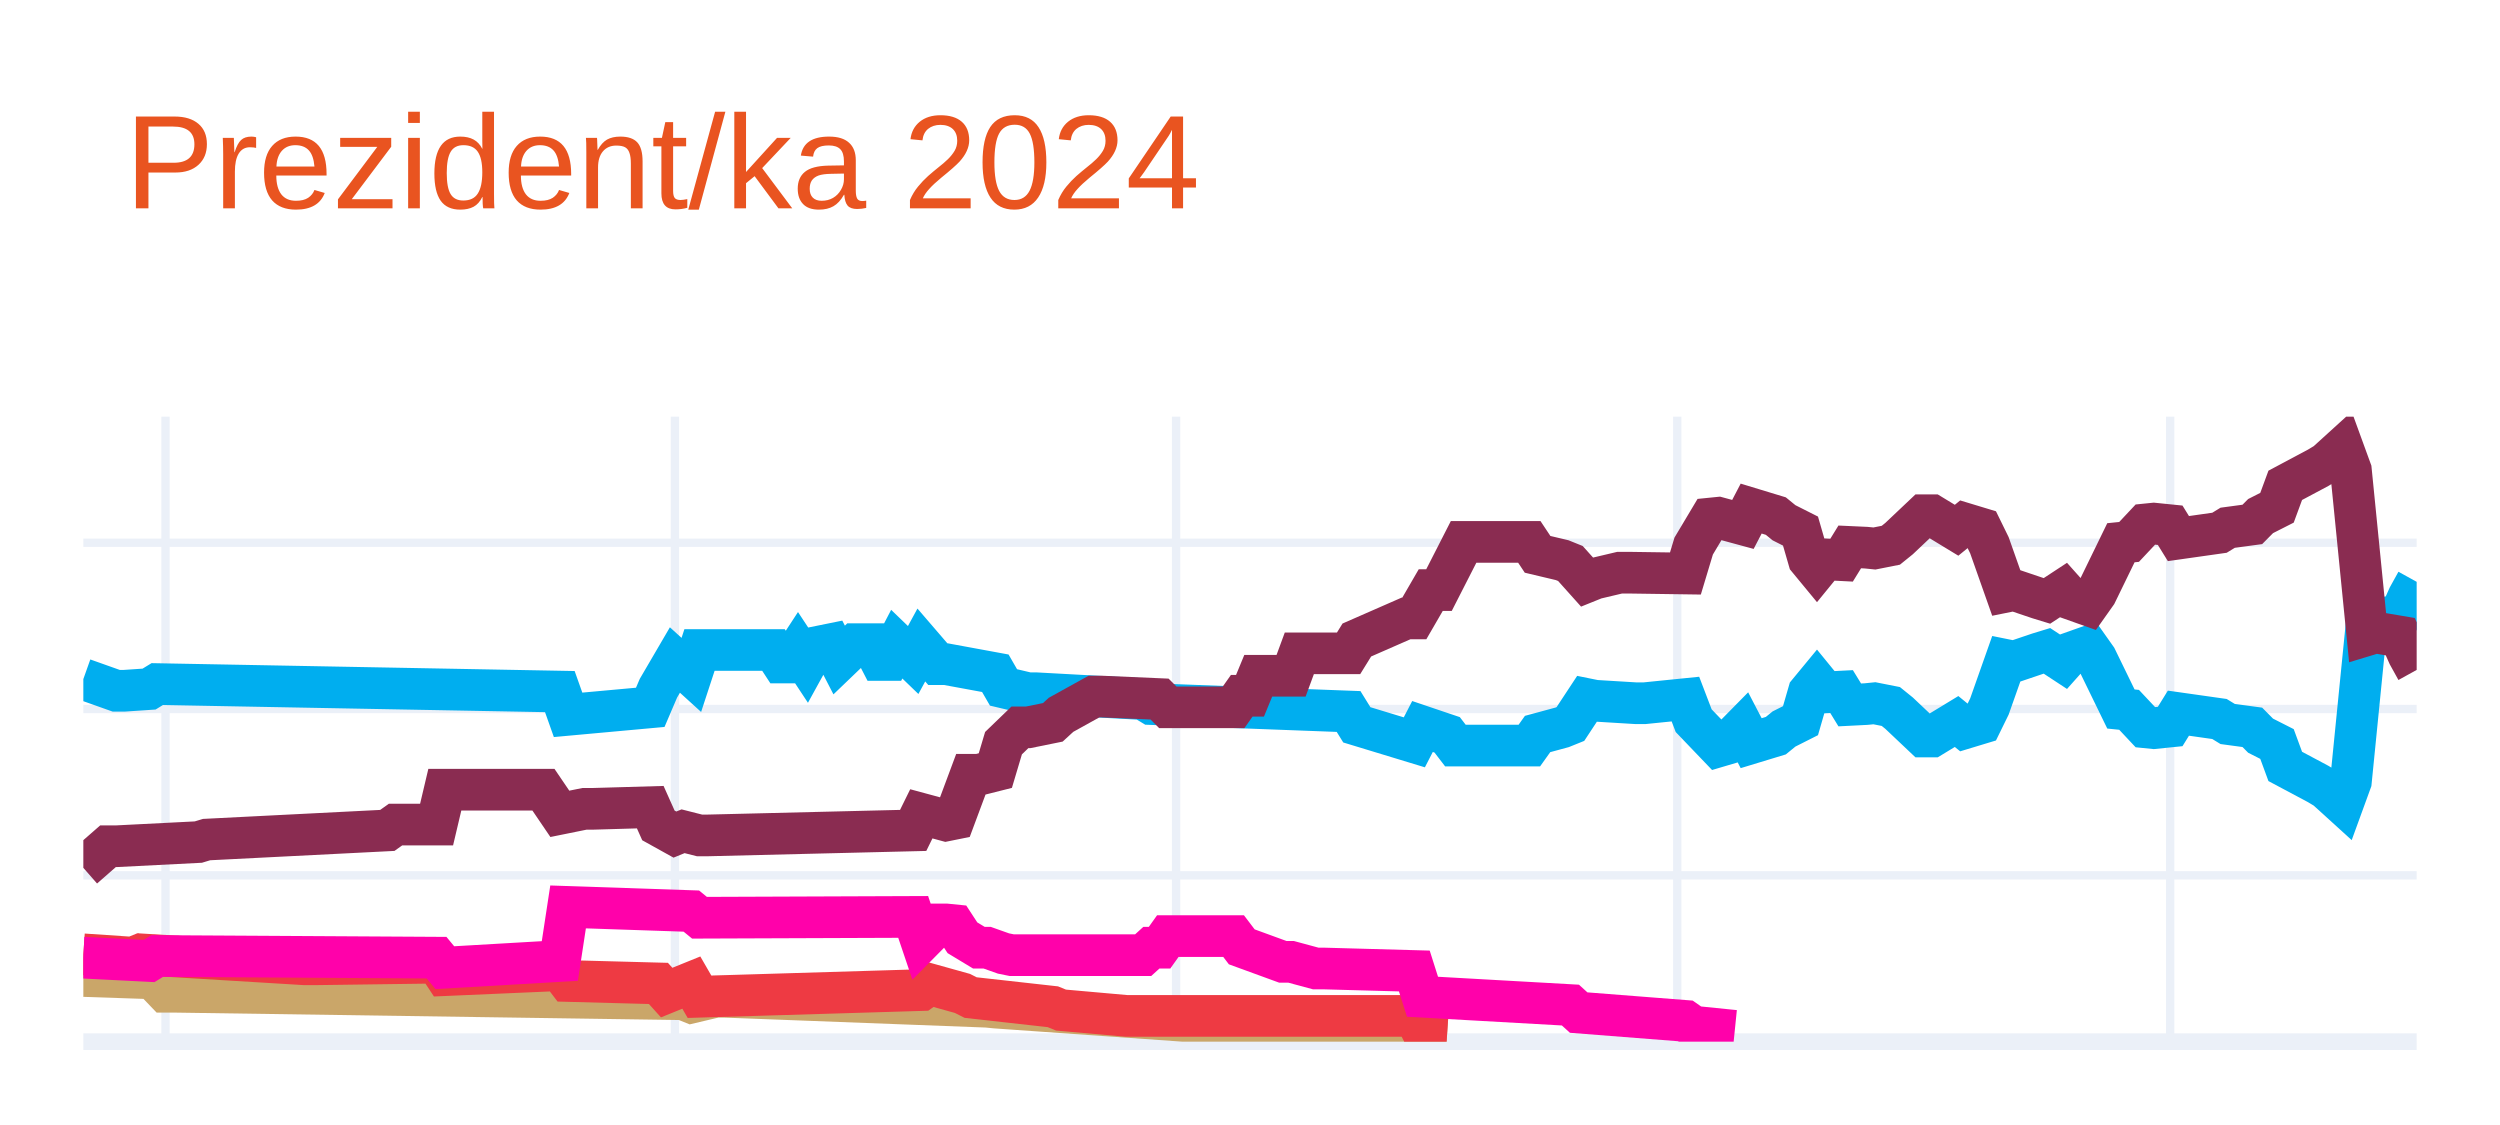
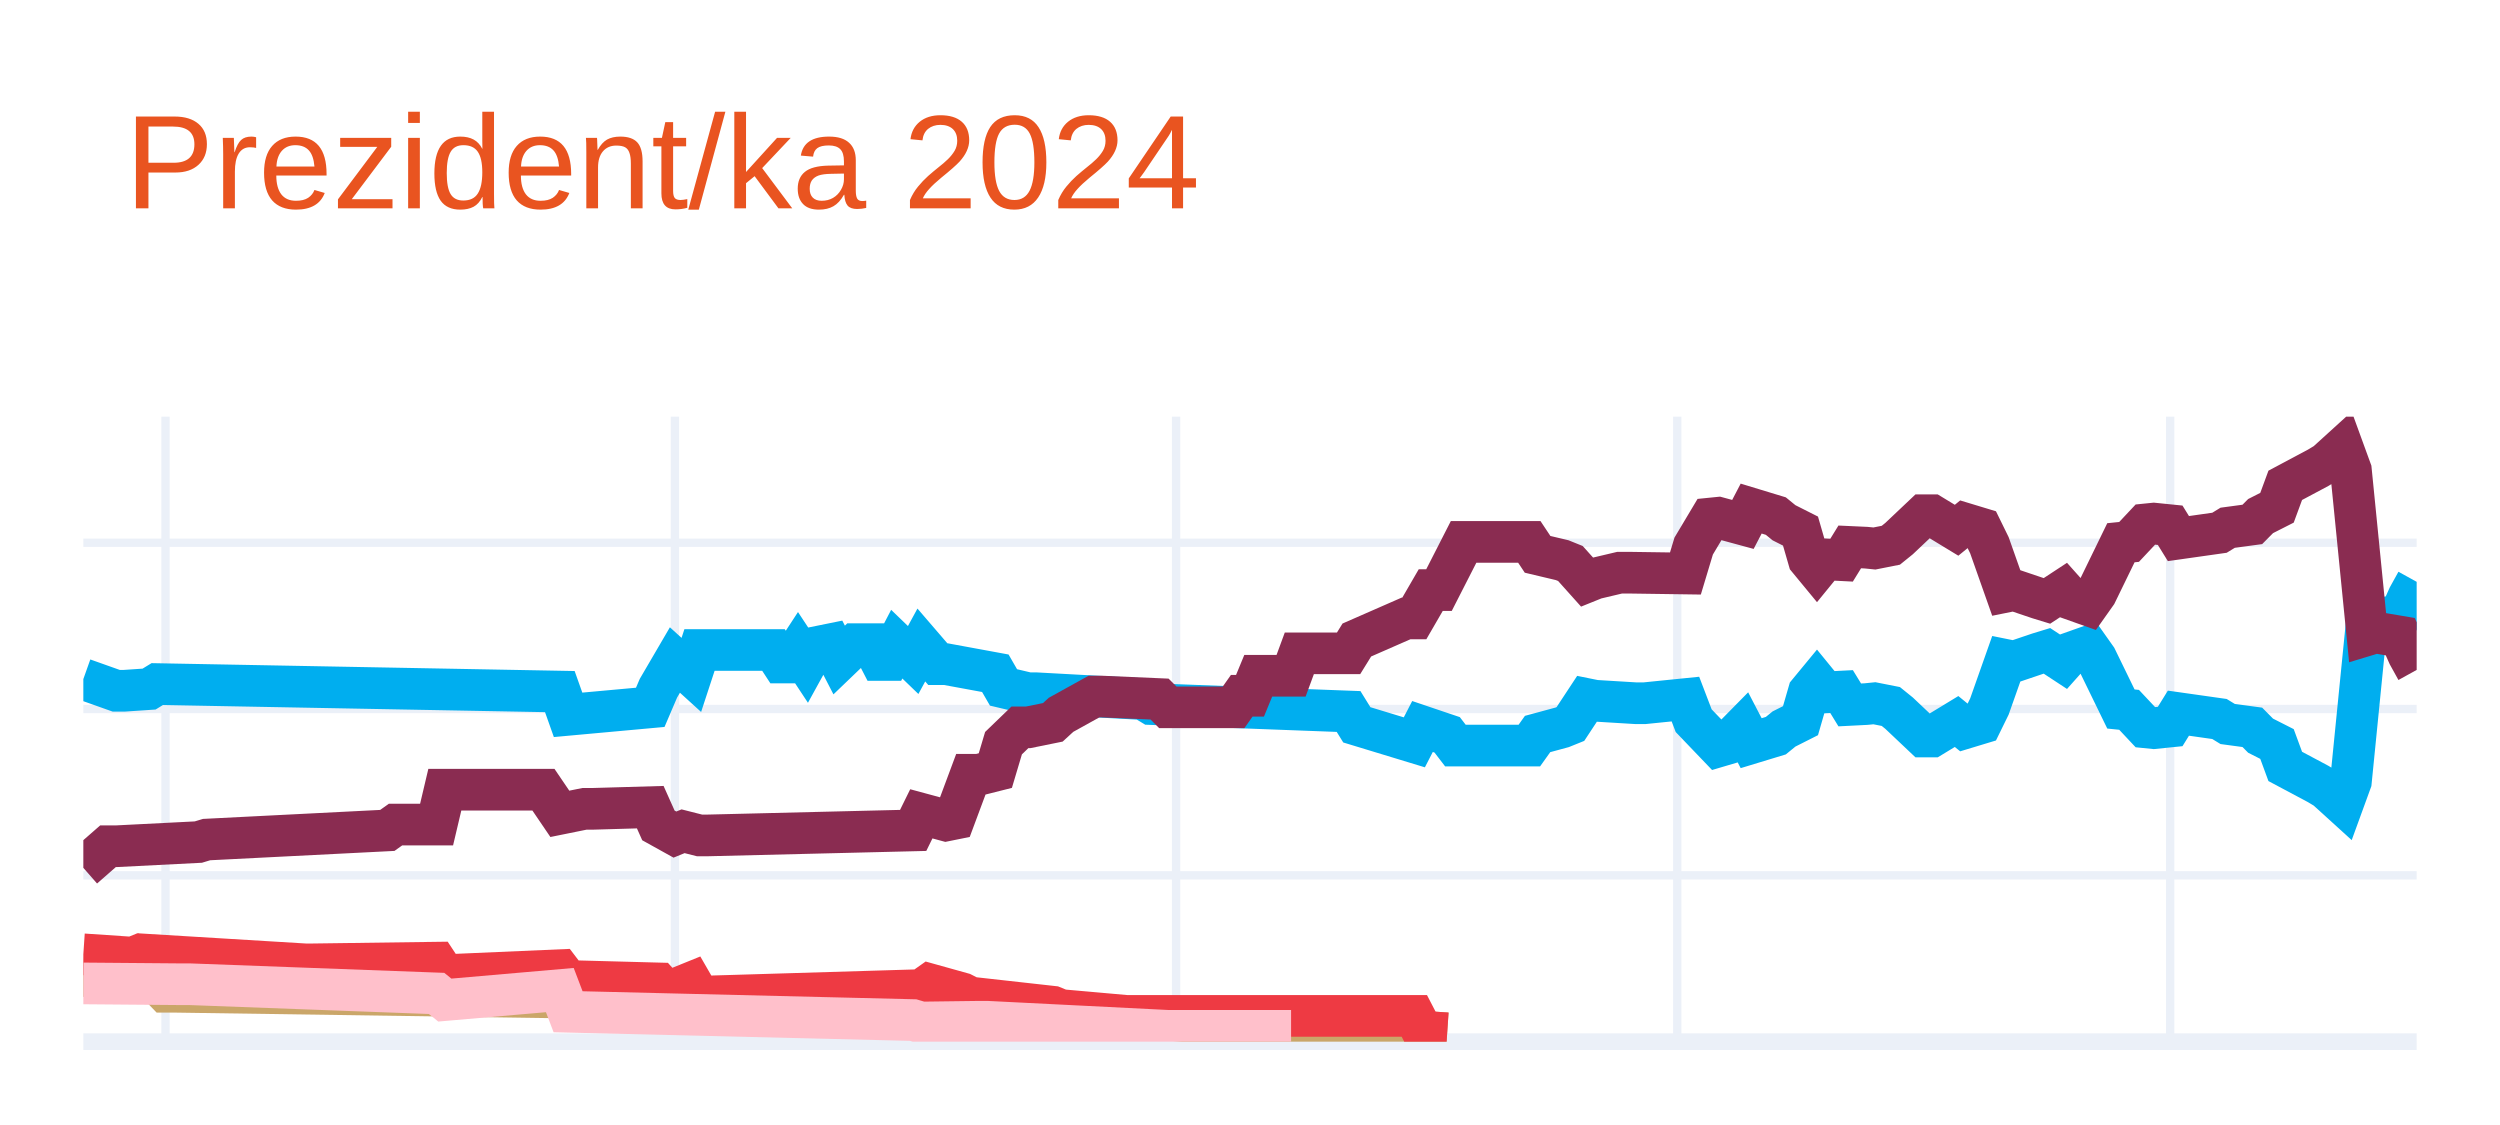
<svg xmlns="http://www.w3.org/2000/svg" class="main-svg" width="300" height="135" style="" viewBox="0 0 300 135">
  <rect x="0" y="0" width="300" height="135" style="fill: rgb(255, 255, 255); fill-opacity: 1;" />
-   <defs id="defs-526f70">
+   <defs id="defs-670036">
    <g class="clips">
-       <clipPath id="clip526f70xyplot" class="plotclip">
+       <clipPath id="clip670036xyplot" class="plotclip">
        <rect width="280" height="75" />
      </clipPath>
-       <clipPath class="axesclip" id="clip526f70x">
+       <clipPath class="axesclip" id="clip670036x">
        <rect x="10" y="0" width="280" height="135" />
      </clipPath>
-       <clipPath class="axesclip" id="clip526f70y">
+       <clipPath class="axesclip" id="clip670036y">
        <rect x="0" y="50" width="300" height="75" />
      </clipPath>
-       <clipPath class="axesclip" id="clip526f70xy">
+       <clipPath class="axesclip" id="clip670036xy">
        <rect x="10" y="50" width="280" height="75" />
      </clipPath>
    </g>
    <g class="gradients" />
    <g class="patterns" />
  </defs>
  <g class="bglayer" />
  <g class="layer-below">
    <g class="imagelayer" />
    <g class="shapelayer" />
  </g>
  <g class="cartesianlayer">
    <g class="subplot xy">
      <g class="layer-subplot">
        <g class="shapelayer" />
        <g class="imagelayer" />
      </g>
      <g class="minor-gridlayer">
        <g class="x" />
        <g class="y" />
      </g>
      <g class="gridlayer">
        <g class="x">
          <path class="xgrid crisp" transform="translate(19.86,0)" d="M0,50v75" style="stroke: rgb(235, 240, 248); stroke-opacity: 1; stroke-width: 1px;" />
          <path class="xgrid crisp" transform="translate(80.99,0)" d="M0,50v75" style="stroke: rgb(235, 240, 248); stroke-opacity: 1; stroke-width: 1px;" />
          <path class="xgrid crisp" transform="translate(141.13,0)" d="M0,50v75" style="stroke: rgb(235, 240, 248); stroke-opacity: 1; stroke-width: 1px;" />
          <path class="xgrid crisp" transform="translate(201.27,0)" d="M0,50v75" style="stroke: rgb(235, 240, 248); stroke-opacity: 1; stroke-width: 1px;" />
          <path class="xgrid crisp" transform="translate(260.42,0)" d="M0,50v75" style="stroke: rgb(235, 240, 248); stroke-opacity: 1; stroke-width: 1px;" />
        </g>
        <g class="y">
          <path class="ygrid crisp" transform="translate(0,105.04)" d="M10,0h280" style="stroke: rgb(235, 240, 248); stroke-opacity: 1; stroke-width: 1px;" />
          <path class="ygrid crisp" transform="translate(0,85.08)" d="M10,0h280" style="stroke: rgb(235, 240, 248); stroke-opacity: 1; stroke-width: 1px;" />
          <path class="ygrid crisp" transform="translate(0,65.13)" d="M10,0h280" style="stroke: rgb(235, 240, 248); stroke-opacity: 1; stroke-width: 1px;" />
        </g>
      </g>
      <g class="zerolinelayer">
        <path class="yzl zl crisp" transform="translate(0,125)" d="M10,0h280" style="stroke: rgb(235, 240, 248); stroke-opacity: 1; stroke-width: 2px;" />
      </g>
      <g class="layer-between">
        <g class="shapelayer" />
        <g class="imagelayer" />
      </g>
      <path class="xlines-below" />
      <path class="ylines-below" />
      <g class="overlines-below" />
      <g class="xaxislayer-below" />
      <g class="yaxislayer-below" />
      <g class="overaxes-below" />
-       <g class="plot" transform="translate(10,50)" clip-path="url(#clip526f70xyplot)">
+       <g class="plot" transform="translate(10,50)" clip-path="url(#clip670036xyplot)">
        <g class="scatterlayer mlayer">
-           <g class="trace scatter trace87cbba" style="stroke-miterlimit: 2; opacity: 1;">
+           <g class="trace scatter trace7c556b" style="stroke-miterlimit: 2; opacity: 1;">
            <g class="fills" />
            <g class="errorbars" />
            <g class="lines">
              <path class="js-line" d="M0,31.49L3.94,32.89L4.93,32.89L7.89,32.69L8.87,32.09L57.18,32.99L58.17,35.78L68.03,34.88L69.01,32.59L70.99,29.2L71.97,30.09L72.96,30.99L73.94,28L82.82,28L83.8,29.5L84.79,29.5L85.77,28L86.76,29.5L87.75,27.7L89.72,27.3L90.7,29.2L92.68,27.3L93.66,27.3L94.65,27.3L95.63,29.2L96.62,29.2L97.61,27.3L99.58,29.2L100.56,27.4L102.54,29.7L103.52,29.7L109.44,30.79L110.42,32.49L113.38,33.19L114.37,33.19L127.18,33.89L128.17,34.49L151.83,35.38L152.82,36.98L159.72,39.08L160.7,37.18L163.66,38.18L164.65,39.47L173.52,39.47L174.51,38.08L177.46,37.28L178.45,36.88L180.42,33.89L181.41,34.09L186.34,34.39L187.32,34.39L192.25,33.89L193.24,36.48L196.2,39.57L197.18,39.28L199.15,37.28L200.14,39.18L203.1,38.28L204.08,37.48L206.06,36.48L207.04,33.09L208.03,31.89L209.01,33.09L210.99,32.99L211.97,34.59L213.94,34.49L214.93,34.39L216.9,34.78L217.89,35.58L220.85,38.38L221.83,38.38L224.79,36.58L225.77,37.38L227.75,36.78L228.73,34.78L230.7,29.2L231.69,29.4L234.65,28.4L235.63,28.1L237.61,29.4L238.59,28.3L240.56,27.6L241.55,29L244.51,35.08L245.49,35.18L247.46,37.28L248.45,37.38L250.42,37.18L251.41,35.58L256.34,36.28L257.32,36.88L260.28,37.28L261.27,38.28L263.24,39.28L264.23,41.97L268.17,44.07L269.15,44.66L271.13,46.46L272.11,43.77L274.08,24.01L275.07,24.31L278.03,23.81L279.01,21.61L280,19.82" style="vector-effect: none; fill: none; stroke: rgb(0, 174, 239); stroke-opacity: 1; stroke-width: 5px; opacity: 1;" />
            </g>
            <g class="points" />
            <g class="text" />
          </g>
-           <g class="trace scatter tracefe39ba" style="stroke-miterlimit: 2; opacity: 1;">
+           <g class="trace scatter traced8f419" style="stroke-miterlimit: 2; opacity: 1;">
            <g class="fills" />
            <g class="errorbars" />
            <g class="lines">
              <path class="js-line" d="M0,54.14L2.96,51.55L3.94,51.55L13.8,51.05L14.79,50.75L36.48,49.65L37.46,48.95L42.39,48.95L43.38,44.76L55.21,44.76L57.18,47.66L60.14,47.06L61.13,47.06L68.03,46.86L69.01,49.05L70.99,50.15L71.97,49.75L73.94,50.25L74.93,50.25L99.58,49.65L100.56,47.66L103.52,48.46L104.51,48.26L106.48,42.97L107.46,42.97L109.44,42.47L110.42,39.18L112.39,37.28L113.38,37.28L116.34,36.68L117.32,35.78L121.27,33.59L122.25,33.59L129.15,33.89L130.14,34.88L138.03,34.88L139.01,33.49L140,33.49L140.99,31.09L144.93,31.09L145.92,28.4L151.83,28.4L152.82,26.8L158.73,24.21L159.72,24.21L161.69,20.81L162.68,20.81L165.63,15.03L166.62,15.03L173.52,15.03L174.51,16.52L177.46,17.22L178.45,17.62L180.42,19.82L181.41,19.42L184.37,18.72L185.35,18.72L192.25,18.82L193.24,15.53L195.21,12.23L196.2,12.13L199.15,12.93L200.14,11.03L203.1,11.93L204.08,12.73L206.06,13.73L207.04,17.12L208.03,18.32L209.01,17.12L210.99,17.22L211.97,15.63L213.94,15.72L214.93,15.82L216.9,15.43L217.89,14.63L220.85,11.83L221.83,11.83L224.79,13.63L225.77,12.83L227.75,13.43L228.73,15.43L230.7,21.01L231.69,20.81L234.65,21.81L235.63,22.11L237.61,20.81L238.59,21.91L240.56,22.61L241.55,21.21L244.51,15.13L245.49,15.03L247.46,12.93L248.45,12.83L250.42,13.03L251.41,14.63L256.34,13.93L257.32,13.33L260.28,12.93L261.27,11.93L263.24,10.93L264.23,8.24L268.17,6.14L269.15,5.55L271.13,3.75L272.11,6.44L274.08,26.2L275.07,25.9L278.03,26.4L279.01,28.6L280,30.39" style="vector-effect: none; fill: none; stroke: rgb(138, 44, 81); stroke-opacity: 1; stroke-width: 5px; opacity: 1;" />
            </g>
            <g class="points" />
            <g class="text" />
          </g>
-           <g class="trace scatter trace1794b1" style="stroke-miterlimit: 2; opacity: 1;">
+           <g class="trace scatter trace179ec6" style="stroke-miterlimit: 2; opacity: 1;">
            <g class="fills" />
            <g class="errorbars" />
            <g class="lines">
              <path class="js-line" d="M0,67.12L5.92,67.32L6.9,65.92L9.86,69.01L10.85,69.01L71.97,69.91L72.96,70.31L75.92,69.61L76.9,69.61L108.45,70.81L109.44,70.91L132.11,72.51L133.1,72.51L159.72,73.5L160.7,73.8L163.66,74" style="vector-effect: none; fill: none; stroke: rgb(202, 166, 105); stroke-opacity: 1; stroke-width: 5px; opacity: 1;" />
            </g>
            <g class="points" />
            <g class="text" />
          </g>
-           <g class="trace scatter tracedf83a6" style="stroke-miterlimit: 2; opacity: 1;">
+           <g class="trace scatter trace19ff3e" style="stroke-miterlimit: 2; opacity: 1;">
            <g class="fills" />
            <g class="errorbars" />
            <g class="lines">
              <path class="js-line" d="M0,64.52L5.92,64.92L6.9,64.52L26.62,65.72L27.61,65.72L42.39,65.52L43.38,67.02L57.18,66.42L58.17,67.72L69.01,68.01L70,69.11L72.96,67.91L73.94,69.61L100.56,68.81L101.55,68.11L105.49,69.21L106.48,69.71L116.34,70.81L117.32,71.21L125.21,71.91L126.2,71.91L159.72,71.91L160.7,73.8L163.66,74" style="vector-effect: none; fill: none; stroke: rgb(238, 58, 67); stroke-opacity: 1; stroke-width: 5px; opacity: 1;" />
            </g>
            <g class="points" />
            <g class="text" />
          </g>
-           <g class="trace scatter trace77a958" style="stroke-miterlimit: 2; opacity: 1;">
+           <g class="trace scatter tracea4553b" style="stroke-miterlimit: 2; opacity: 1;">
            <g class="fills" />
            <g class="errorbars" />
            <g class="lines">
-               <path class="js-line" d="M0,64.92L7.89,65.32L8.87,64.72L42.39,64.92L43.38,66.12L57.18,65.32L58.17,58.83L72.96,59.33L73.94,60.13L99.58,60.03L100.56,62.93L102.54,60.93L103.52,60.93L104.51,61.03L105.49,62.53L107.46,63.72L108.45,63.72L110.42,64.42L111.41,64.62L127.18,64.62L128.17,63.72L129.15,63.72L130.14,62.33L138.03,62.33L139.01,63.62L143.94,65.42L144.93,65.42L147.89,66.22L148.87,66.22L159.72,66.52L160.7,69.61L178.45,70.61L179.44,71.51L192.25,72.51L193.24,73.2L198.17,73.7" style="vector-effect: none; fill: none; stroke: rgb(255, 1, 170); stroke-opacity: 1; stroke-width: 5px; opacity: 1;" />
+               <path class="js-line" d="M0,68.01L11.83,68.11L12.82,68.11L42.39,69.21L43.38,70.01L57.18,68.81L58.17,71.41L99.58,72.41L100.56,72.7L107.46,72.61L108.45,72.61L130.14,73.7L132.11,73.7L144.93,73.7" style="vector-effect: none; fill: none; stroke: rgb(255, 192, 203); stroke-opacity: 1; stroke-width: 5px; opacity: 1;" />
            </g>
            <g class="points" />
            <g class="text" />
          </g>
        </g>
      </g>
      <g class="overplot" />
      <path class="xlines-above crisp" d="M0,0" style="fill: none;" />
      <path class="ylines-above crisp" d="M0,0" style="fill: none;" />
      <g class="overlines-above" />
      <g class="xaxislayer-above" />
      <g class="yaxislayer-above" />
      <g class="overaxes-above" />
    </g>
  </g>
  <g class="polarlayer" />
  <g class="smithlayer" />
  <g class="ternarylayer" />
  <g class="geolayer" />
  <g class="funnelarealayer" />
  <g class="pielayer" />
  <g class="iciclelayer" />
  <g class="treemaplayer" />
  <g class="sunburstlayer" />
  <g class="glimages" />
-   <defs id="topdefs-526f70">
+   <defs id="topdefs-670036">
    <g class="clips" />
  </defs>
  <g class="layer-above">
    <g class="imagelayer" />
    <g class="shapelayer" />
  </g>
  <g class="infolayer">
    <g class="g-gtitle">
-       <text class="gtitle" x="15" y="25" text-anchor="start" dy="0em" style="font-family: Ubuntu, verdana, arial, sans-serif; font-size: 16px; fill: rgb(233, 84, 32); opacity: 1; font-weight: normal; white-space: pre;">Prezident/ka 2024</text>
+       <text class="gtitle" x="15" y="25" text-anchor="start" dy="0em" style="font-family: Ubuntu, verdana, arial, sans-serif; font-size: 16px; fill: rgb(233, 84, 32); opacity: 1; white-space: pre;">Prezident/ka 2024</text>
    </g>
    <g class="g-xtitle" />
    <g class="g-ytitle" />
  </g>
</svg>
